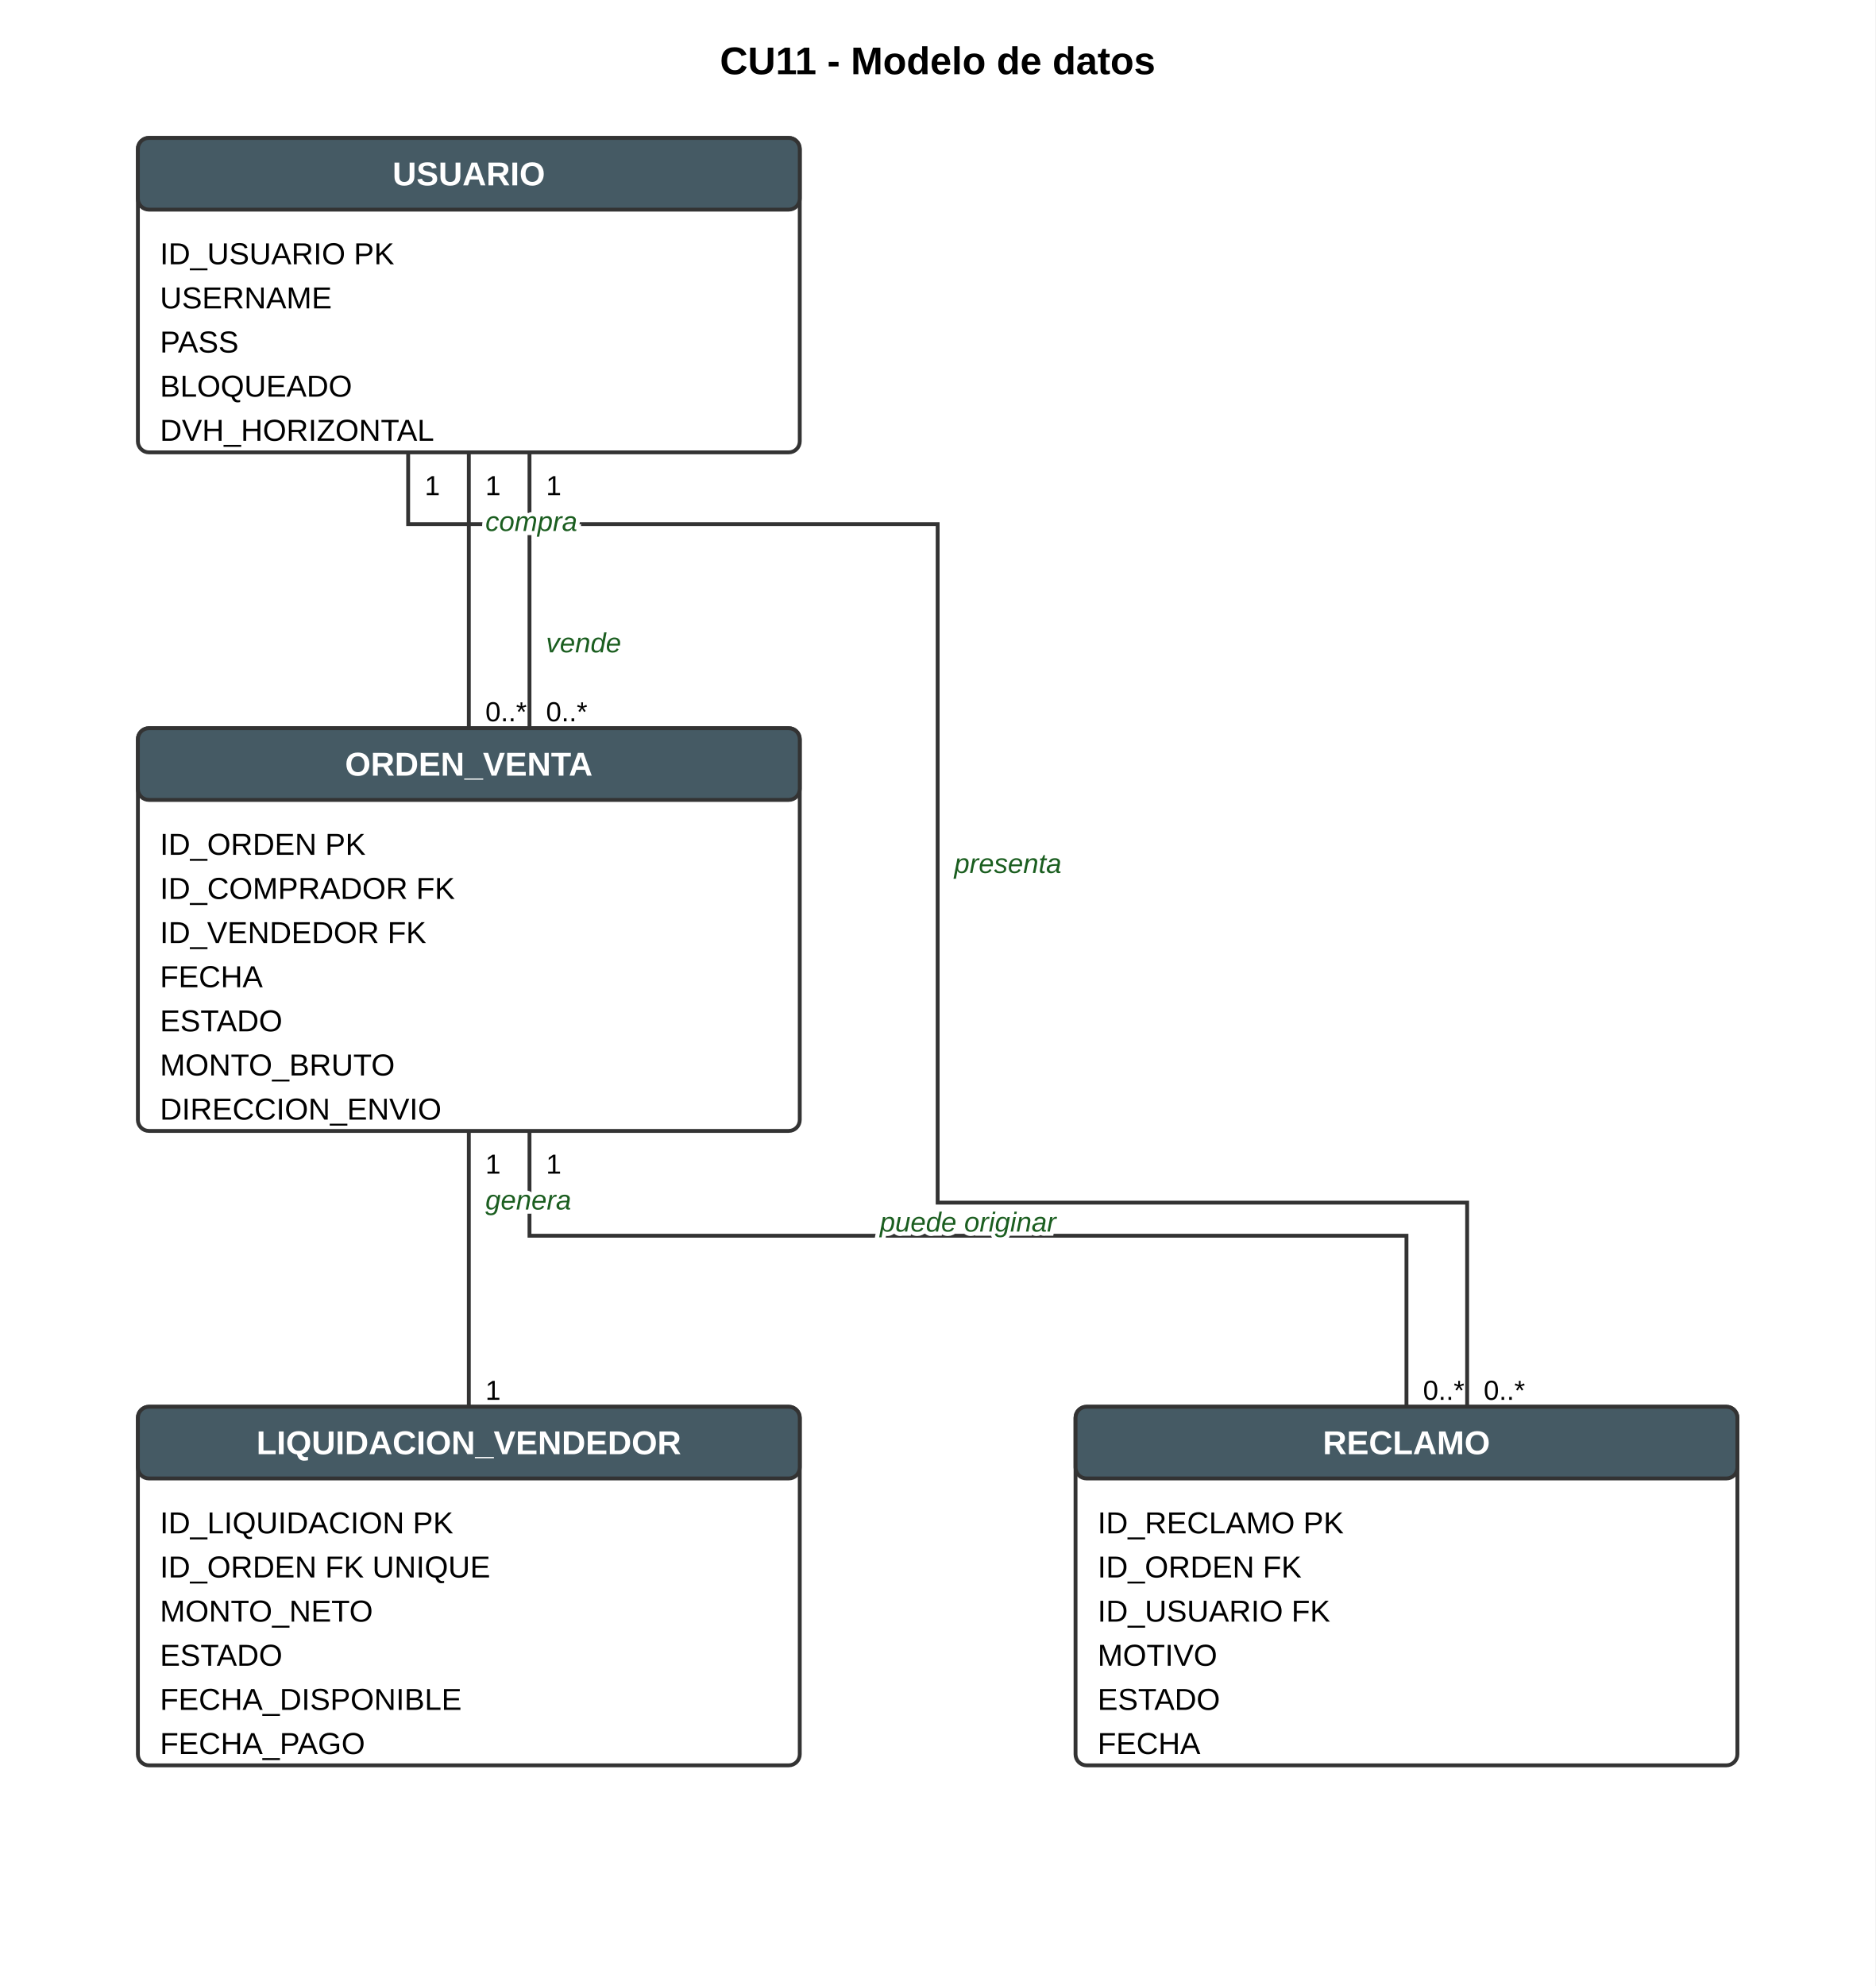
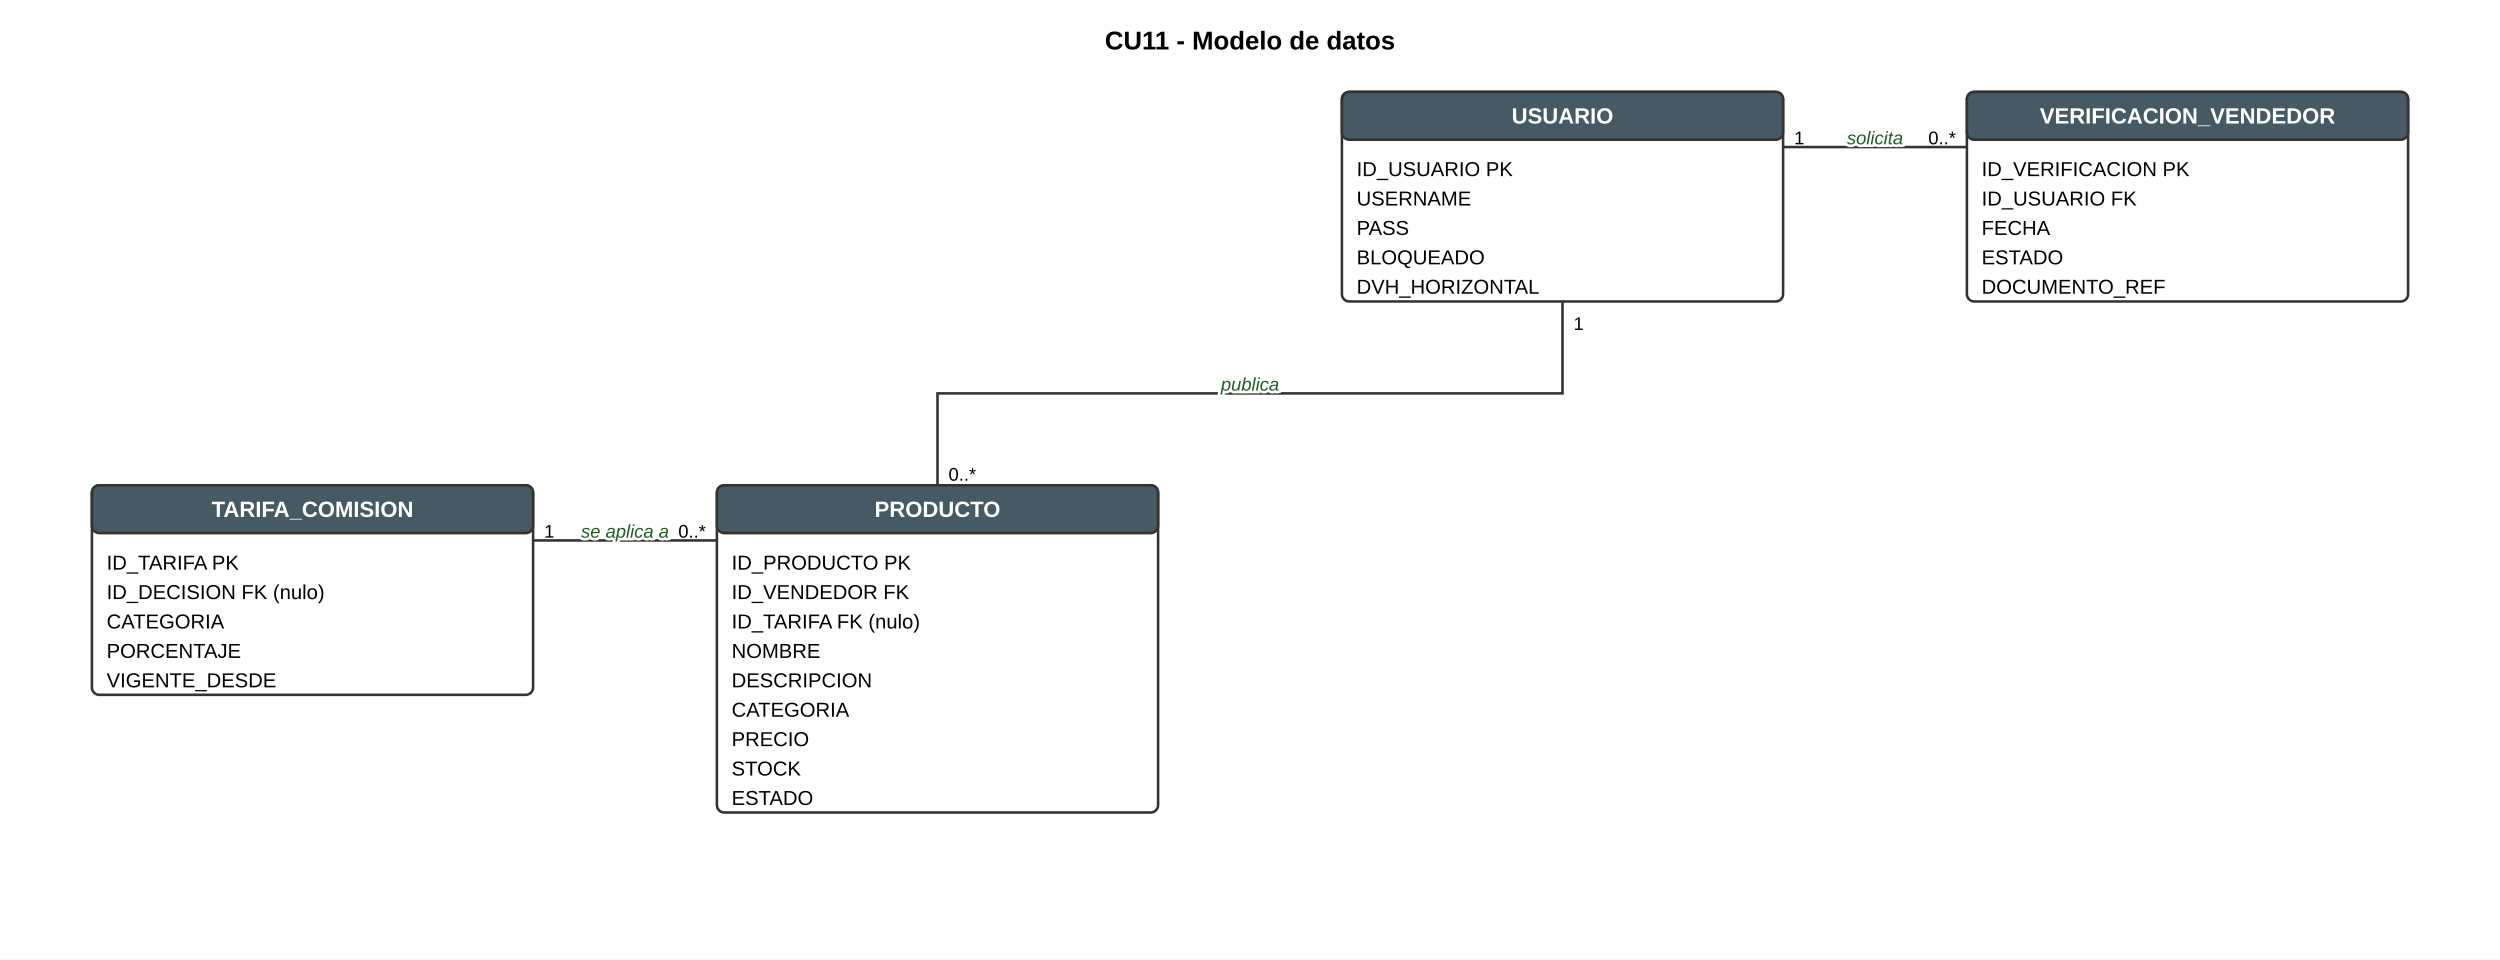
- <svg xmlns="http://www.w3.org/2000/svg" width="680" height="720" viewBox="0 0 680 720">
+ <svg xmlns="http://www.w3.org/2000/svg" width="1360" height="522" viewBox="0 0 1360 522">
  <defs>
    <marker id="ah" markerWidth="10" markerHeight="8" refX="9" refY="4" orient="auto">
      <path d="M0,0 L10,4 L0,8 z" fill="#333333" />
    </marker>
  </defs>
-   <rect width="680" height="720" fill="#ffffff" />
-   <text x="340.0" y="26.9" text-anchor="middle" font-size="14" font-weight="bold" fill="#000000" font-family="Arial, Helvetica, sans-serif">CU11 - Modelo de datos</text>
-   <polyline points="170.0,164.0 170.0,214.0 170.0,214.0 170.0,264.0" fill="none" stroke="#333333" stroke-width="1.4" />
-   <polyline points="192.0,164.0 192.0,202.0 192.0,202.0 192.0,264.0" fill="none" stroke="#333333" stroke-width="1.4" />
-   <polyline points="170.0,410.0 170.0,460.0 170.0,460.0 170.0,510.0" fill="none" stroke="#333333" stroke-width="1.4" />
-   <polyline points="192.0,410.0 192.0,448.0 510.0,448.0 510.0,510.0" fill="none" stroke="#333333" stroke-width="1.4" />
-   <polyline points="148.0,164.0 148.0,190.0 340.0,190.0 340.0,436.0 532.0,436.0 532.0,510.0" fill="none" stroke="#333333" stroke-width="1.4" />
-   <rect x="50.0" y="50.0" width="240.0" height="114.0" rx="4" fill="#ffffff" stroke="#333333" stroke-width="1.4" />
-   <rect x="50.0" y="50.0" width="240.0" height="26.0" rx="4" fill="#455a64" stroke="#333333" stroke-width="1.4" />
-   <text x="170.0" y="67.2" text-anchor="middle" font-size="12" font-weight="bold" fill="#ffffff" font-family="Arial, Helvetica, sans-serif">USUARIO</text>
-   <text x="58.0" y="95.8" text-anchor="start" font-size="11" font-weight="normal" fill="#000000" font-family="Arial, Helvetica, sans-serif">ID_USUARIO PK</text>
-   <text x="58.0" y="111.8" text-anchor="start" font-size="11" font-weight="normal" fill="#000000" font-family="Arial, Helvetica, sans-serif">USERNAME</text>
-   <text x="58.0" y="127.8" text-anchor="start" font-size="11" font-weight="normal" fill="#000000" font-family="Arial, Helvetica, sans-serif">PASS</text>
-   <text x="58.0" y="143.8" text-anchor="start" font-size="11" font-weight="normal" fill="#000000" font-family="Arial, Helvetica, sans-serif">BLOQUEADO</text>
-   <text x="58.0" y="159.8" text-anchor="start" font-size="11" font-weight="normal" fill="#000000" font-family="Arial, Helvetica, sans-serif">DVH_HORIZONTAL</text>
-   <rect x="50.0" y="264.0" width="240.0" height="146.0" rx="4" fill="#ffffff" stroke="#333333" stroke-width="1.4" />
+   <rect width="1360" height="522" fill="#ffffff" />
+   <text x="680.0" y="26.9" text-anchor="middle" font-size="14" font-weight="bold" fill="#000000" font-family="Arial, Helvetica, sans-serif">CU11 - Modelo de datos</text>
+   <polyline points="970.0,80.0 1070.0,80.0" fill="none" stroke="#333333" stroke-width="1.4" />
+   <polyline points="850.0,164.0 850.0,214.0 510.0,214.0 510.0,264.0" fill="none" stroke="#333333" stroke-width="1.4" />
+   <polyline points="290.0,294.0 390.0,294.0" fill="none" stroke="#333333" stroke-width="1.4" />
+   <rect x="730.0" y="50.0" width="240.0" height="114.0" rx="4" fill="#ffffff" stroke="#333333" stroke-width="1.4" />
+   <rect x="730.0" y="50.0" width="240.0" height="26.0" rx="4" fill="#455a64" stroke="#333333" stroke-width="1.4" />
+   <text x="850.0" y="67.2" text-anchor="middle" font-size="12" font-weight="bold" fill="#ffffff" font-family="Arial, Helvetica, sans-serif">USUARIO</text>
+   <text x="738.0" y="95.8" text-anchor="start" font-size="11" font-weight="normal" fill="#000000" font-family="Arial, Helvetica, sans-serif">ID_USUARIO PK</text>
+   <text x="738.0" y="111.8" text-anchor="start" font-size="11" font-weight="normal" fill="#000000" font-family="Arial, Helvetica, sans-serif">USERNAME</text>
+   <text x="738.0" y="127.8" text-anchor="start" font-size="11" font-weight="normal" fill="#000000" font-family="Arial, Helvetica, sans-serif">PASS</text>
+   <text x="738.0" y="143.8" text-anchor="start" font-size="11" font-weight="normal" fill="#000000" font-family="Arial, Helvetica, sans-serif">BLOQUEADO</text>
+   <text x="738.0" y="159.8" text-anchor="start" font-size="11" font-weight="normal" fill="#000000" font-family="Arial, Helvetica, sans-serif">DVH_HORIZONTAL</text>
+   <rect x="1070.0" y="50.0" width="240.0" height="114.0" rx="4" fill="#ffffff" stroke="#333333" stroke-width="1.4" />
+   <rect x="1070.0" y="50.0" width="240.0" height="26.0" rx="4" fill="#455a64" stroke="#333333" stroke-width="1.4" />
+   <text x="1190.0" y="67.2" text-anchor="middle" font-size="12" font-weight="bold" fill="#ffffff" font-family="Arial, Helvetica, sans-serif">VERIFICACION_VENDEDOR</text>
+   <text x="1078.0" y="95.8" text-anchor="start" font-size="11" font-weight="normal" fill="#000000" font-family="Arial, Helvetica, sans-serif">ID_VERIFICACION PK</text>
+   <text x="1078.0" y="111.8" text-anchor="start" font-size="11" font-weight="normal" fill="#000000" font-family="Arial, Helvetica, sans-serif">ID_USUARIO FK</text>
+   <text x="1078.0" y="127.8" text-anchor="start" font-size="11" font-weight="normal" fill="#000000" font-family="Arial, Helvetica, sans-serif">FECHA</text>
+   <text x="1078.0" y="143.8" text-anchor="start" font-size="11" font-weight="normal" fill="#000000" font-family="Arial, Helvetica, sans-serif">ESTADO</text>
+   <text x="1078.0" y="159.8" text-anchor="start" font-size="11" font-weight="normal" fill="#000000" font-family="Arial, Helvetica, sans-serif">DOCUMENTO_REF</text>
+   <rect x="390.0" y="264.0" width="240.0" height="178.0" rx="4" fill="#ffffff" stroke="#333333" stroke-width="1.4" />
+   <rect x="390.0" y="264.0" width="240.0" height="26.0" rx="4" fill="#455a64" stroke="#333333" stroke-width="1.4" />
+   <text x="510.0" y="281.2" text-anchor="middle" font-size="12" font-weight="bold" fill="#ffffff" font-family="Arial, Helvetica, sans-serif">PRODUCTO</text>
+   <text x="398.0" y="309.9" text-anchor="start" font-size="11" font-weight="normal" fill="#000000" font-family="Arial, Helvetica, sans-serif">ID_PRODUCTO PK</text>
+   <text x="398.0" y="325.9" text-anchor="start" font-size="11" font-weight="normal" fill="#000000" font-family="Arial, Helvetica, sans-serif">ID_VENDEDOR FK</text>
+   <text x="398.0" y="341.9" text-anchor="start" font-size="11" font-weight="normal" fill="#000000" font-family="Arial, Helvetica, sans-serif">ID_TARIFA FK (nulo)</text>
+   <text x="398.0" y="357.9" text-anchor="start" font-size="11" font-weight="normal" fill="#000000" font-family="Arial, Helvetica, sans-serif">NOMBRE</text>
+   <text x="398.0" y="373.9" text-anchor="start" font-size="11" font-weight="normal" fill="#000000" font-family="Arial, Helvetica, sans-serif">DESCRIPCION</text>
+   <text x="398.0" y="389.9" text-anchor="start" font-size="11" font-weight="normal" fill="#000000" font-family="Arial, Helvetica, sans-serif">CATEGORIA</text>
+   <text x="398.0" y="405.9" text-anchor="start" font-size="11" font-weight="normal" fill="#000000" font-family="Arial, Helvetica, sans-serif">PRECIO</text>
+   <text x="398.0" y="421.9" text-anchor="start" font-size="11" font-weight="normal" fill="#000000" font-family="Arial, Helvetica, sans-serif">STOCK</text>
+   <text x="398.0" y="437.9" text-anchor="start" font-size="11" font-weight="normal" fill="#000000" font-family="Arial, Helvetica, sans-serif">ESTADO</text>
+   <rect x="50.0" y="264.0" width="240.0" height="114.0" rx="4" fill="#ffffff" stroke="#333333" stroke-width="1.4" />
  <rect x="50.0" y="264.0" width="240.0" height="26.0" rx="4" fill="#455a64" stroke="#333333" stroke-width="1.4" />
-   <text x="170.0" y="281.2" text-anchor="middle" font-size="12" font-weight="bold" fill="#ffffff" font-family="Arial, Helvetica, sans-serif">ORDEN_VENTA</text>
-   <text x="58.0" y="309.9" text-anchor="start" font-size="11" font-weight="normal" fill="#000000" font-family="Arial, Helvetica, sans-serif">ID_ORDEN PK</text>
-   <text x="58.0" y="325.9" text-anchor="start" font-size="11" font-weight="normal" fill="#000000" font-family="Arial, Helvetica, sans-serif">ID_COMPRADOR FK</text>
-   <text x="58.0" y="341.9" text-anchor="start" font-size="11" font-weight="normal" fill="#000000" font-family="Arial, Helvetica, sans-serif">ID_VENDEDOR FK</text>
-   <text x="58.0" y="357.9" text-anchor="start" font-size="11" font-weight="normal" fill="#000000" font-family="Arial, Helvetica, sans-serif">FECHA</text>
-   <text x="58.0" y="373.9" text-anchor="start" font-size="11" font-weight="normal" fill="#000000" font-family="Arial, Helvetica, sans-serif">ESTADO</text>
-   <text x="58.0" y="389.9" text-anchor="start" font-size="11" font-weight="normal" fill="#000000" font-family="Arial, Helvetica, sans-serif">MONTO_BRUTO</text>
-   <text x="58.0" y="405.9" text-anchor="start" font-size="11" font-weight="normal" fill="#000000" font-family="Arial, Helvetica, sans-serif">DIRECCION_ENVIO</text>
-   <rect x="390.0" y="510.0" width="240.0" height="130.0" rx="4" fill="#ffffff" stroke="#333333" stroke-width="1.4" />
-   <rect x="390.0" y="510.0" width="240.0" height="26.0" rx="4" fill="#455a64" stroke="#333333" stroke-width="1.4" />
-   <text x="510.0" y="527.2" text-anchor="middle" font-size="12" font-weight="bold" fill="#ffffff" font-family="Arial, Helvetica, sans-serif">RECLAMO</text>
-   <text x="398.0" y="555.9" text-anchor="start" font-size="11" font-weight="normal" fill="#000000" font-family="Arial, Helvetica, sans-serif">ID_RECLAMO PK</text>
-   <text x="398.0" y="571.9" text-anchor="start" font-size="11" font-weight="normal" fill="#000000" font-family="Arial, Helvetica, sans-serif">ID_ORDEN FK</text>
-   <text x="398.0" y="587.9" text-anchor="start" font-size="11" font-weight="normal" fill="#000000" font-family="Arial, Helvetica, sans-serif">ID_USUARIO FK</text>
-   <text x="398.0" y="603.9" text-anchor="start" font-size="11" font-weight="normal" fill="#000000" font-family="Arial, Helvetica, sans-serif">MOTIVO</text>
-   <text x="398.0" y="619.9" text-anchor="start" font-size="11" font-weight="normal" fill="#000000" font-family="Arial, Helvetica, sans-serif">ESTADO</text>
-   <text x="398.0" y="635.9" text-anchor="start" font-size="11" font-weight="normal" fill="#000000" font-family="Arial, Helvetica, sans-serif">FECHA</text>
-   <rect x="50.0" y="510.0" width="240.0" height="130.0" rx="4" fill="#ffffff" stroke="#333333" stroke-width="1.4" />
-   <rect x="50.0" y="510.0" width="240.0" height="26.0" rx="4" fill="#455a64" stroke="#333333" stroke-width="1.4" />
-   <text x="170.0" y="527.2" text-anchor="middle" font-size="12" font-weight="bold" fill="#ffffff" font-family="Arial, Helvetica, sans-serif">LIQUIDACION_VENDEDOR</text>
-   <text x="58.0" y="555.9" text-anchor="start" font-size="11" font-weight="normal" fill="#000000" font-family="Arial, Helvetica, sans-serif">ID_LIQUIDACION PK</text>
-   <text x="58.0" y="571.9" text-anchor="start" font-size="11" font-weight="normal" fill="#000000" font-family="Arial, Helvetica, sans-serif">ID_ORDEN FK UNIQUE</text>
-   <text x="58.0" y="587.9" text-anchor="start" font-size="11" font-weight="normal" fill="#000000" font-family="Arial, Helvetica, sans-serif">MONTO_NETO</text>
-   <text x="58.0" y="603.9" text-anchor="start" font-size="11" font-weight="normal" fill="#000000" font-family="Arial, Helvetica, sans-serif">ESTADO</text>
-   <text x="58.0" y="619.9" text-anchor="start" font-size="11" font-weight="normal" fill="#000000" font-family="Arial, Helvetica, sans-serif">FECHA_DISPONIBLE</text>
-   <text x="58.0" y="635.9" text-anchor="start" font-size="11" font-weight="normal" fill="#000000" font-family="Arial, Helvetica, sans-serif">FECHA_PAGO</text>
-   <text x="176.0" y="179.5" text-anchor="start" font-size="10" font-weight="normal" fill="#000000" font-family="Arial, Helvetica, sans-serif">1</text>
-   <text x="176.0" y="261.5" text-anchor="start" font-size="10" font-weight="normal" fill="#000000" font-family="Arial, Helvetica, sans-serif">0..*</text>
-   <text x="176.0" y="192.5" text-anchor="start" font-size="10" font-weight="normal" fill="#1b5e20" font-family="Arial, Helvetica, sans-serif" font-style="italic" paint-order="stroke" stroke="#ffffff" stroke-width="3">compra</text>
-   <text x="198.0" y="179.5" text-anchor="start" font-size="10" font-weight="normal" fill="#000000" font-family="Arial, Helvetica, sans-serif">1</text>
-   <text x="198.0" y="261.5" text-anchor="start" font-size="10" font-weight="normal" fill="#000000" font-family="Arial, Helvetica, sans-serif">0..*</text>
-   <text x="198.0" y="236.5" text-anchor="start" font-size="10" font-weight="normal" fill="#1b5e20" font-family="Arial, Helvetica, sans-serif" font-style="italic" paint-order="stroke" stroke="#ffffff" stroke-width="3">vende</text>
-   <text x="176.0" y="425.5" text-anchor="start" font-size="10" font-weight="normal" fill="#000000" font-family="Arial, Helvetica, sans-serif">1</text>
-   <text x="176.0" y="507.5" text-anchor="start" font-size="10" font-weight="normal" fill="#000000" font-family="Arial, Helvetica, sans-serif">1</text>
-   <text x="176.0" y="438.5" text-anchor="start" font-size="10" font-weight="normal" fill="#1b5e20" font-family="Arial, Helvetica, sans-serif" font-style="italic" paint-order="stroke" stroke="#ffffff" stroke-width="3">genera</text>
-   <text x="198.0" y="425.5" text-anchor="start" font-size="10" font-weight="normal" fill="#000000" font-family="Arial, Helvetica, sans-serif">1</text>
-   <text x="516.0" y="507.5" text-anchor="start" font-size="10" font-weight="normal" fill="#000000" font-family="Arial, Helvetica, sans-serif">0..*</text>
-   <text x="351.0" y="446.5" text-anchor="middle" font-size="10" font-weight="normal" fill="#1b5e20" font-family="Arial, Helvetica, sans-serif" font-style="italic" paint-order="stroke" stroke="#ffffff" stroke-width="3">puede originar</text>
-   <text x="154.0" y="179.5" text-anchor="start" font-size="10" font-weight="normal" fill="#000000" font-family="Arial, Helvetica, sans-serif">1</text>
-   <text x="538.0" y="507.5" text-anchor="start" font-size="10" font-weight="normal" fill="#000000" font-family="Arial, Helvetica, sans-serif">0..*</text>
-   <text x="346.0" y="316.5" text-anchor="start" font-size="10" font-weight="normal" fill="#1b5e20" font-family="Arial, Helvetica, sans-serif" font-style="italic" paint-order="stroke" stroke="#ffffff" stroke-width="3">presenta</text>
+   <text x="170.0" y="281.2" text-anchor="middle" font-size="12" font-weight="bold" fill="#ffffff" font-family="Arial, Helvetica, sans-serif">TARIFA_COMISION</text>
+   <text x="58.0" y="309.9" text-anchor="start" font-size="11" font-weight="normal" fill="#000000" font-family="Arial, Helvetica, sans-serif">ID_TARIFA PK</text>
+   <text x="58.0" y="325.9" text-anchor="start" font-size="11" font-weight="normal" fill="#000000" font-family="Arial, Helvetica, sans-serif">ID_DECISION FK (nulo)</text>
+   <text x="58.0" y="341.9" text-anchor="start" font-size="11" font-weight="normal" fill="#000000" font-family="Arial, Helvetica, sans-serif">CATEGORIA</text>
+   <text x="58.0" y="357.9" text-anchor="start" font-size="11" font-weight="normal" fill="#000000" font-family="Arial, Helvetica, sans-serif">PORCENTAJE</text>
+   <text x="58.0" y="373.9" text-anchor="start" font-size="11" font-weight="normal" fill="#000000" font-family="Arial, Helvetica, sans-serif">VIGENTE_DESDE</text>
+   <text x="976.0" y="78.5" text-anchor="start" font-size="10" font-weight="normal" fill="#000000" font-family="Arial, Helvetica, sans-serif">1</text>
+   <text x="1064.0" y="78.5" text-anchor="end" font-size="10" font-weight="normal" fill="#000000" font-family="Arial, Helvetica, sans-serif">0..*</text>
+   <text x="1020.0" y="78.5" text-anchor="middle" font-size="10" font-weight="normal" fill="#1b5e20" font-family="Arial, Helvetica, sans-serif" font-style="italic" paint-order="stroke" stroke="#ffffff" stroke-width="3">solicita</text>
+   <text x="856.0" y="179.5" text-anchor="start" font-size="10" font-weight="normal" fill="#000000" font-family="Arial, Helvetica, sans-serif">1</text>
+   <text x="516.0" y="261.5" text-anchor="start" font-size="10" font-weight="normal" fill="#000000" font-family="Arial, Helvetica, sans-serif">0..*</text>
+   <text x="680.0" y="212.5" text-anchor="middle" font-size="10" font-weight="normal" fill="#1b5e20" font-family="Arial, Helvetica, sans-serif" font-style="italic" paint-order="stroke" stroke="#ffffff" stroke-width="3">publica</text>
+   <text x="296.0" y="292.5" text-anchor="start" font-size="10" font-weight="normal" fill="#000000" font-family="Arial, Helvetica, sans-serif">1</text>
+   <text x="384.0" y="292.5" text-anchor="end" font-size="10" font-weight="normal" fill="#000000" font-family="Arial, Helvetica, sans-serif">0..*</text>
+   <text x="340.0" y="292.5" text-anchor="middle" font-size="10" font-weight="normal" fill="#1b5e20" font-family="Arial, Helvetica, sans-serif" font-style="italic" paint-order="stroke" stroke="#ffffff" stroke-width="3">se aplica a</text>
</svg>
